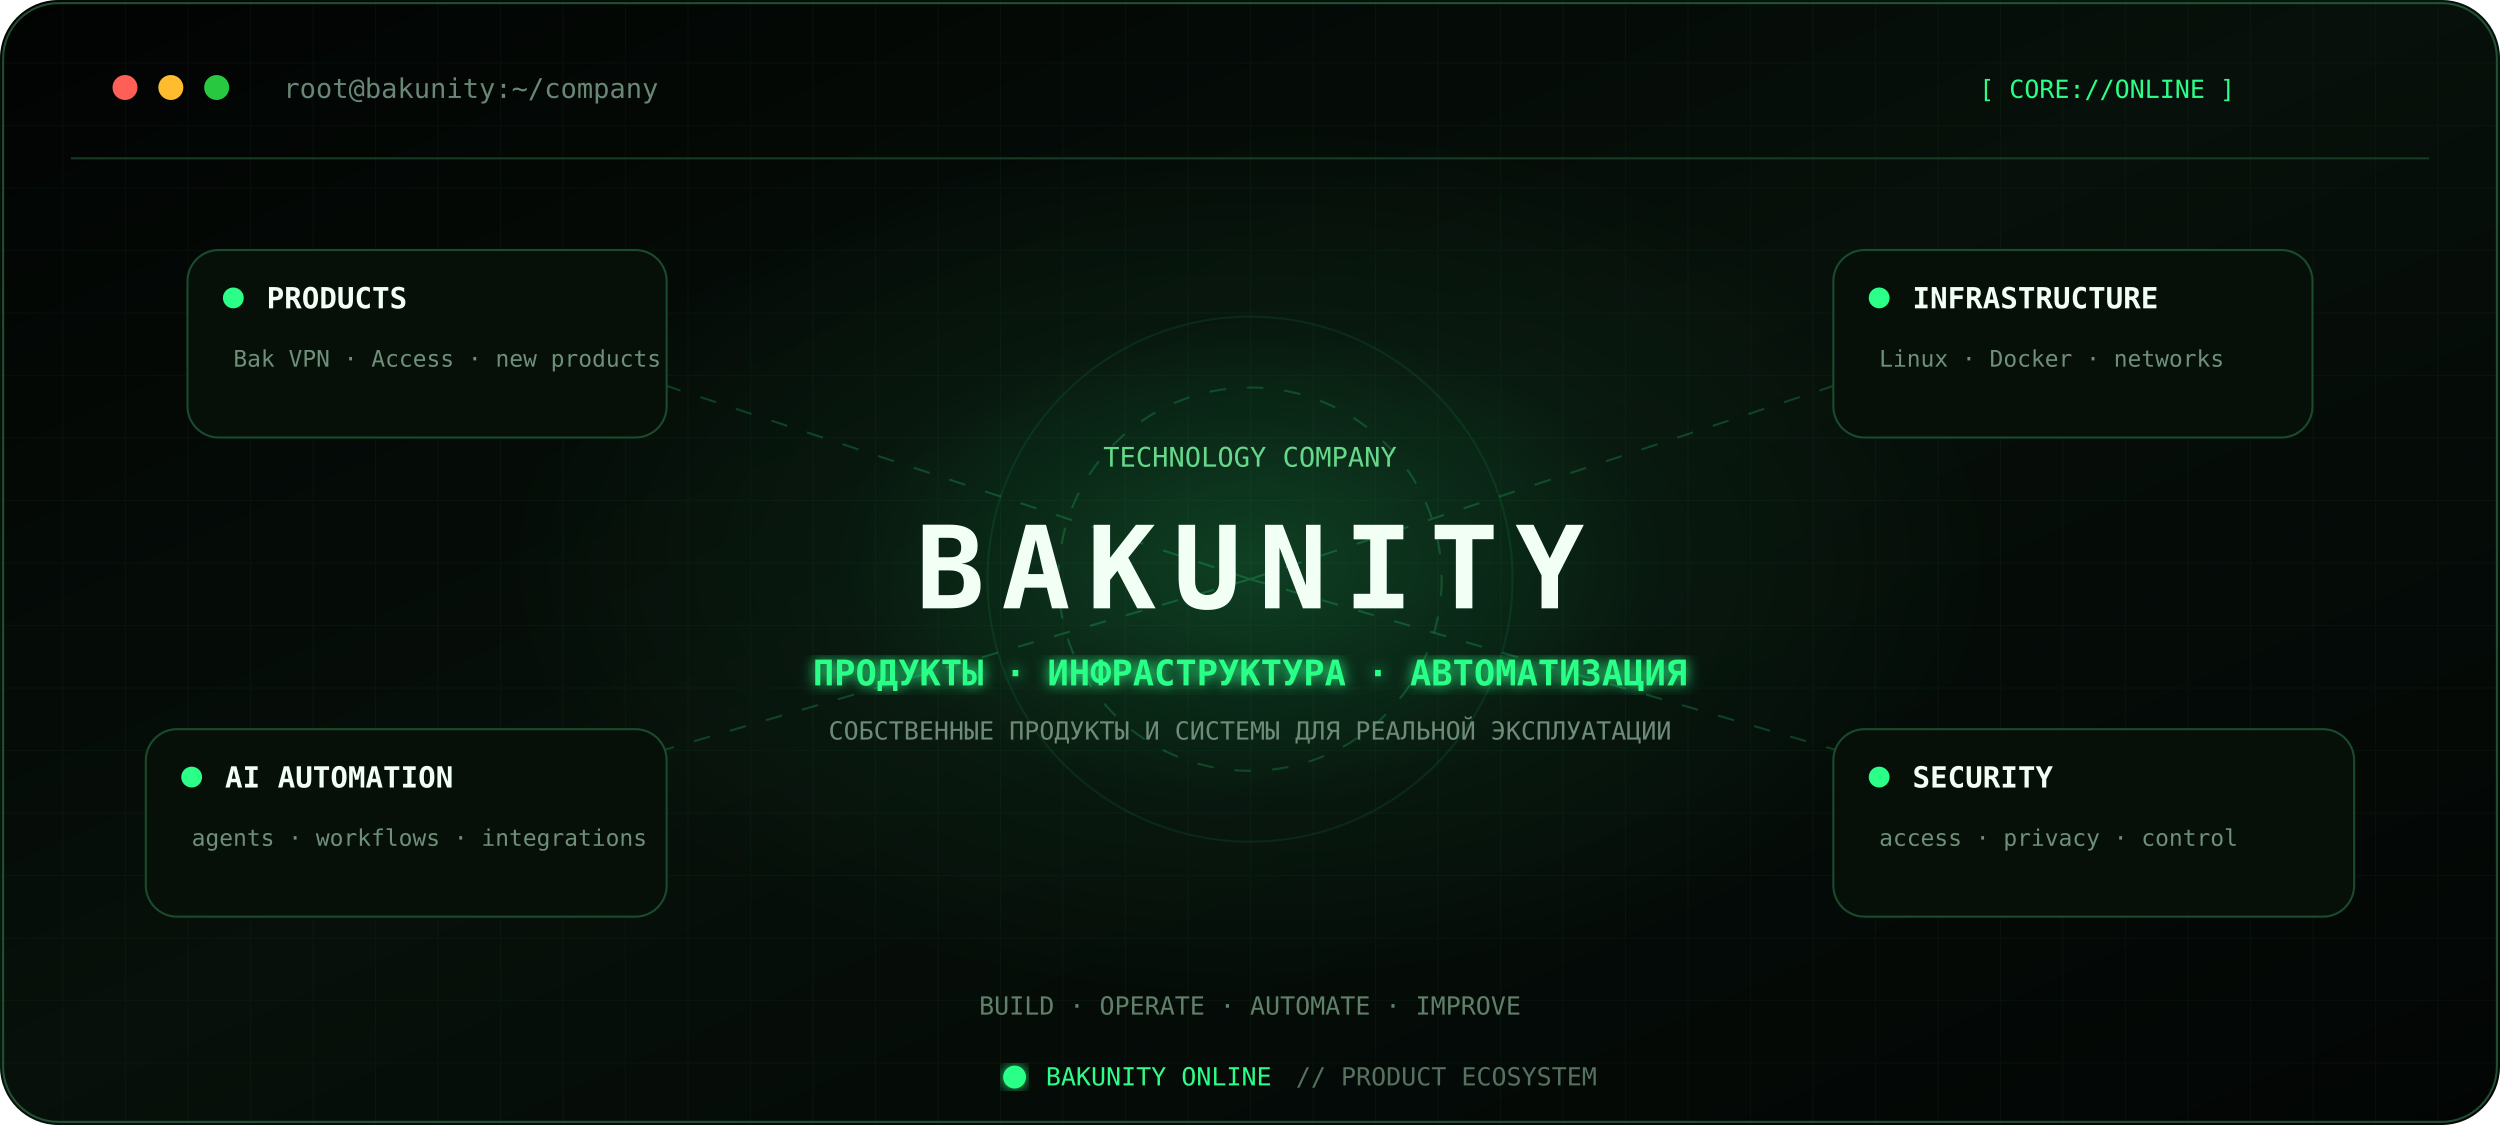
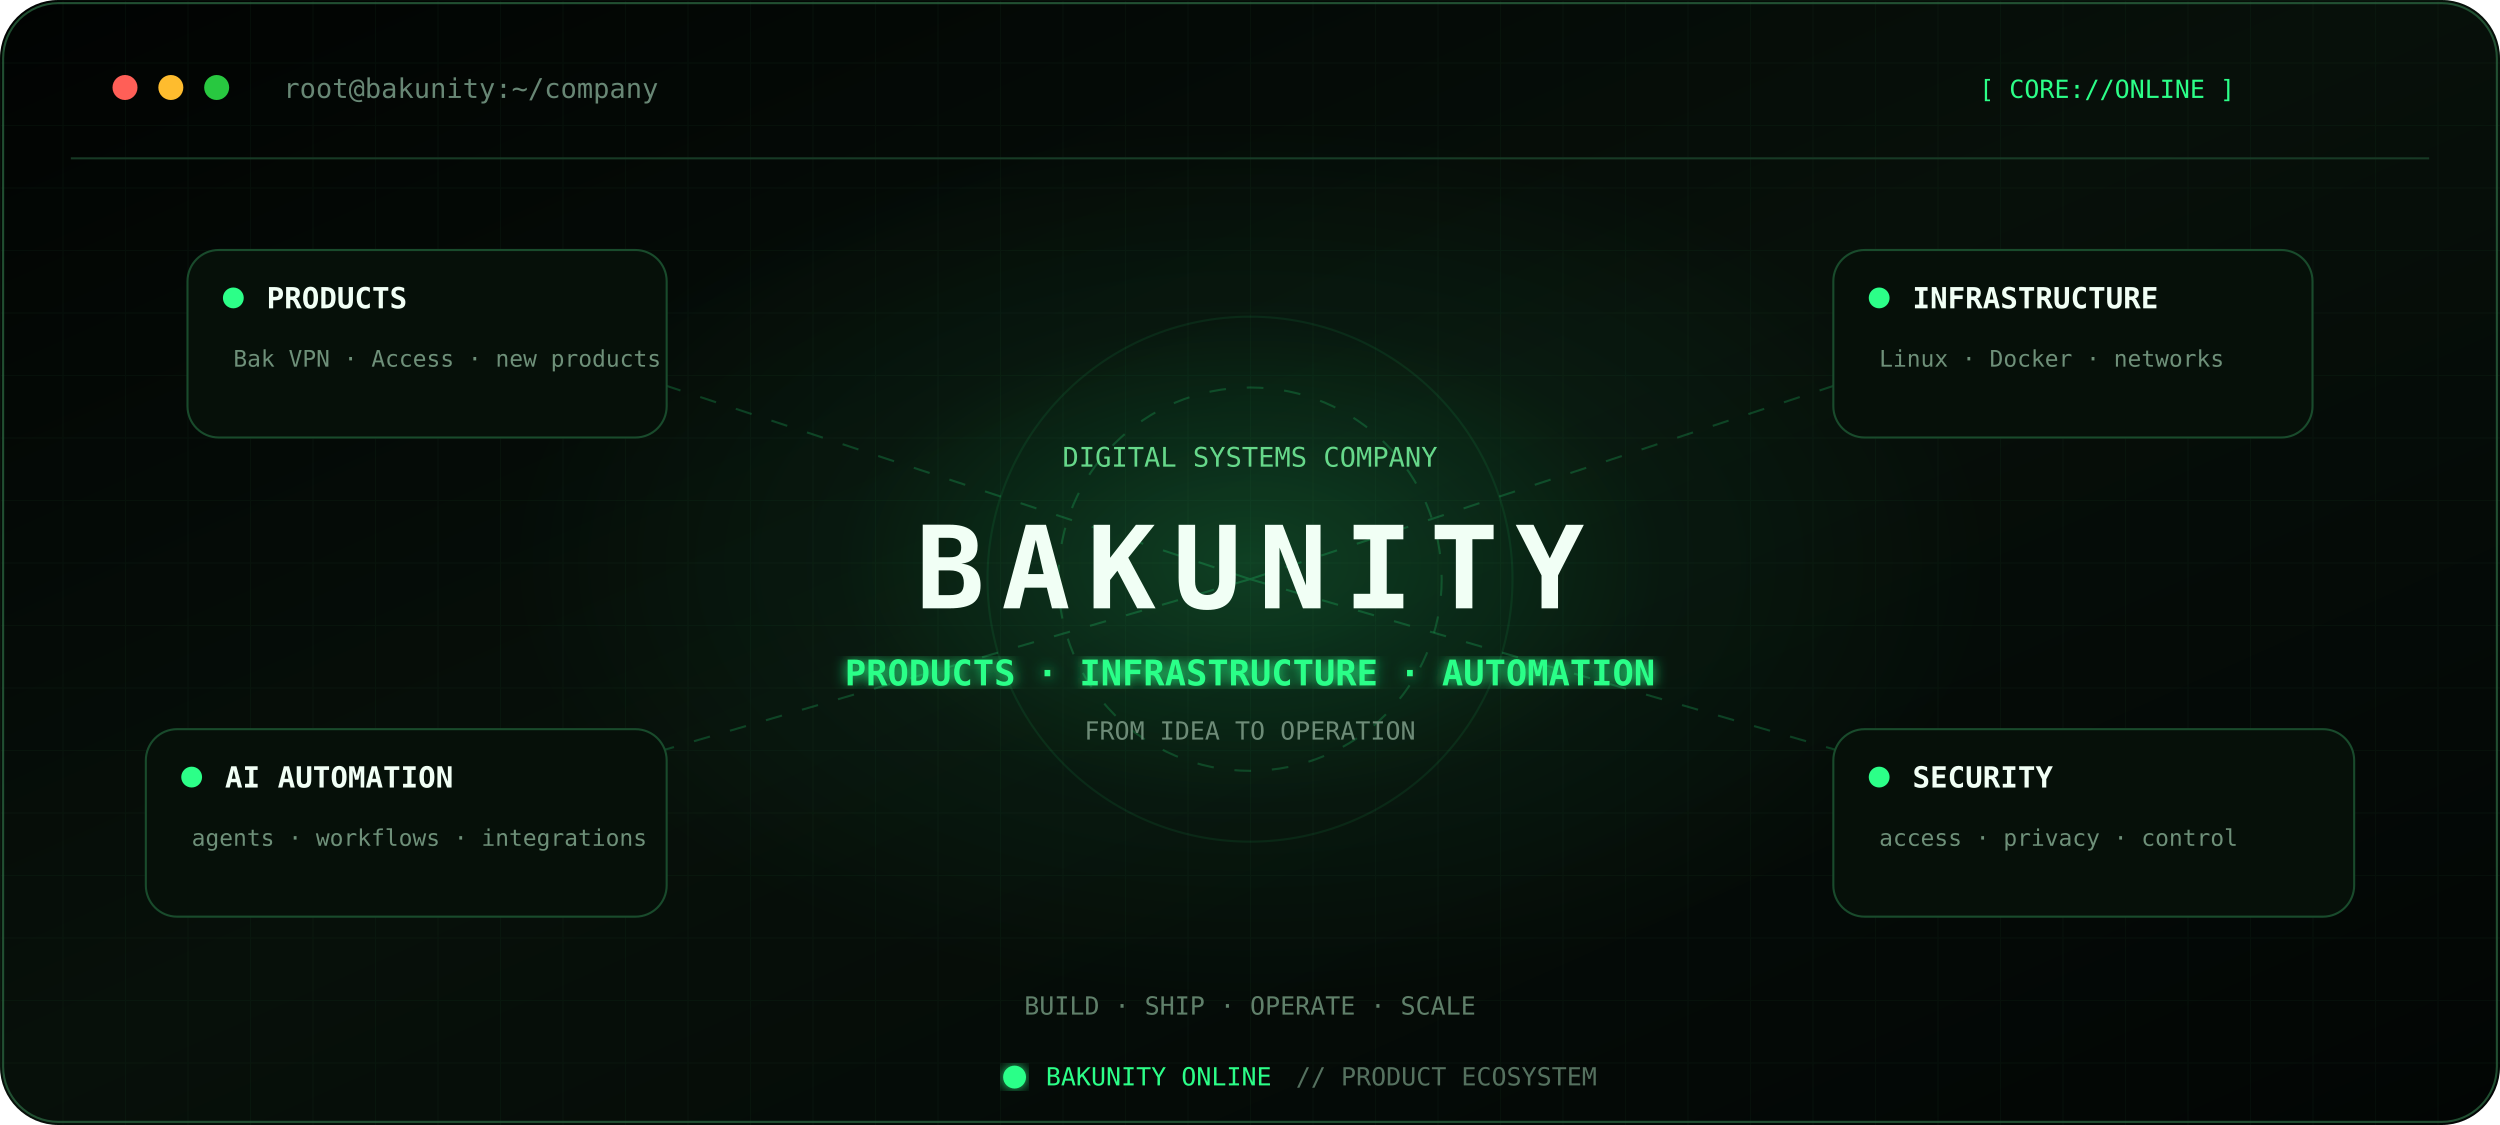
<svg xmlns="http://www.w3.org/2000/svg" width="1200" height="540" viewBox="0 0 1200 540" role="img" aria-labelledby="title desc">
  <defs>
    <linearGradient id="bg" x1="0" y1="0" x2="1" y2="1">
      <stop stop-color="#010302" />
      <stop offset=".48" stop-color="#07100a" />
      <stop offset="1" stop-color="#020504" />
    </linearGradient>
    <radialGradient id="core">
      <stop stop-color="#2cff88" stop-opacity=".2" />
      <stop offset=".55" stop-color="#2cff88" stop-opacity=".045" />
      <stop offset="1" stop-color="#2cff88" stop-opacity="0" />
    </radialGradient>
    <linearGradient id="scan" x1="0" x2="1">
      <stop stop-color="#2cff88" stop-opacity="0" />
      <stop offset=".5" stop-color="#d8ffe5" />
      <stop offset="1" stop-color="#2cff88" stop-opacity="0" />
    </linearGradient>
    <filter id="glow">
      <feGaussianBlur stdDeviation="3.4" result="b" />
      <feMerge>
        <feMergeNode in="b" />
        <feMergeNode in="SourceGraphic" />
      </feMerge>
    </filter>
    <pattern id="grid" width="30" height="30" patternUnits="userSpaceOnUse">
      <path d="M30 0H0V30" fill="none" stroke="#225a36" stroke-width="1" opacity=".1" />
    </pattern>
    <clipPath id="rain">
      <rect x="30" y="76" width="1140" height="420" rx="20" />
    </clipPath>
    <style>
.m{font-family:ui-monospace,SFMono-Regular,Menlo,Monaco,Consolas,"DejaVu Sans Mono","Liberation Mono",monospace}
.r1{animation:r 8s linear infinite}.r2{animation:r 10s linear infinite -3s}.r3{animation:r 7s linear infinite -5s}.r4{animation:r 11s linear infinite -1s}.r5{animation:r 9s linear infinite -6s}.r6{animation:r 12s linear infinite -7s}.r7{animation:r 8.8s linear infinite -2s}.r8{animation:r 10.4s linear infinite -4s}.scan{animation:s 7s linear infinite}.p{animation:p 2.2s ease-in-out infinite}.d{stroke-dasharray:8 10;animation:d 12s linear infinite}
@keyframes r{0%{transform:translateY(-420px);opacity:0}8%{opacity:.55}90%{opacity:.25}100%{transform:translateY(620px);opacity:0}}@keyframes s{0%{transform:translateY(-25px);opacity:0}8%{opacity:.9}92%{opacity:.25}100%{transform:translateY(570px);opacity:0}}@keyframes p{0%,100%{opacity:.4}50%{opacity:1}}@keyframes d{to{stroke-dashoffset:-190}}
</style>
  </defs>
  <rect width="1200" height="540" rx="28" fill="url(#bg)" />
  <rect width="1200" height="540" rx="28" fill="url(#grid)" />
  <rect x="1.5" y="1.5" width="1197" height="537" rx="26.5" fill="none" stroke="#28613d" stroke-opacity=".8" />
  <circle cx="60" cy="42" r="6" fill="#ff5f57" />
  <circle cx="82" cy="42" r="6" fill="#febc2e" />
  <circle cx="104" cy="42" r="6" fill="#28c840" />
  <text x="136" y="47" class="m" font-size="13" fill="#688775">root@bakunity:~/company</text>
  <text x="950" y="47" class="m" font-size="12" fill="#2cff88">[ CORE://ONLINE ]</text>
  <path d="M34 76H1166" stroke="#173a25" />
  <g clip-path="url(#rain)" class="m" fill="#2cff88" font-size="12">
    <text x="88" y="-120" class="r1" opacity=".11">AI<tspan x="88" dy="20">01</tspan>
      <tspan x="88" dy="20">SYS</tspan>
      <tspan x="88" dy="20">BAK</tspan>
      <tspan x="88" dy="20">11</tspan>
    </text>
    <text x="200" y="-60" class="r2" opacity=".08">NET<tspan x="200" dy="20">AI</tspan>
      <tspan x="200" dy="20">OPS</tspan>
      <tspan x="200" dy="20">01</tspan>
    </text>
    <text x="330" y="-200" class="r3" opacity=".1">BAKUNITY<tspan x="330" dy="20">CORE</tspan>
      <tspan x="330" dy="20">10</tspan>
      <tspan x="330" dy="20">SYS</tspan>
    </text>
    <text x="480" y="-90" class="r4" opacity=".08">VPN<tspan x="480" dy="20">ACCESS</tspan>
      <tspan x="480" dy="20">AI</tspan>
      <tspan x="480" dy="20">INFRA</tspan>
    </text>
    <text x="710" y="-170" class="r5" opacity=".1">01<tspan x="710" dy="20">AUTO</tspan>
      <tspan x="710" dy="20">SYS</tspan>
      <tspan x="710" dy="20">NET</tspan>
    </text>
    <text x="840" y="-70" class="r6" opacity=".08">BAK<tspan x="840" dy="20">AI</tspan>
      <tspan x="840" dy="20">VPN</tspan>
      <tspan x="840" dy="20">10</tspan>
    </text>
    <text x="980" y="-230" class="r7" opacity=".11">ACCESS<tspan x="980" dy="20">INFRA</tspan>
      <tspan x="980" dy="20">OPS</tspan>
      <tspan x="980" dy="20">01</tspan>
    </text>
    <text x="1100" y="-40" class="r8" opacity=".08">AI<tspan x="1100" dy="20">NET</tspan>
      <tspan x="1100" dy="20">SYS</tspan>
      <tspan x="1100" dy="20">11</tspan>
    </text>
  </g>
  <ellipse cx="600" cy="270" rx="360" ry="210" fill="url(#core)" />
  <circle cx="600" cy="278" r="126" fill="none" stroke="#2cff88" stroke-opacity=".08" />
  <circle cx="600" cy="278" r="92" fill="none" stroke="#2cff88" stroke-opacity=".19" class="d" />
  <path d="M600 278L274 170M600 278L926 170M600 278L250 380M600 278L950 380" stroke="#2cff88" stroke-opacity=".2" class="d" />
  <g class="m">
-     <text x="600" y="224" text-anchor="middle" font-size="13" fill="#66d88a">TECHNOLOGY COMPANY</text>
+     <text x="600" y="224" text-anchor="middle" font-size="13" fill="#66d88a">DIGITAL SYSTEMS COMPANY</text>
    <text x="600" y="292" text-anchor="middle" font-size="55" font-weight="800" letter-spacing="8" fill="#f1fff5">BAKUNITY</text>
-     <text x="600" y="329" text-anchor="middle" font-size="17" font-weight="700" fill="#2cff88" filter="url(#glow)">ПРОДУКТЫ · ИНФРАСТРУКТУРА · АВТОМАТИЗАЦИЯ</text>
-     <text x="600" y="355" text-anchor="middle" font-size="12" fill="#6d8b77">СОБСТВЕННЫЕ ПРОДУКТЫ И СИСТЕМЫ ДЛЯ РЕАЛЬНОЙ ЭКСПЛУАТАЦИИ</text>
+     <text x="600" y="329" text-anchor="middle" font-size="17" font-weight="700" fill="#2cff88" filter="url(#glow)">PRODUCTS · INFRASTRUCTURE · AUTOMATION</text>
+     <text x="600" y="355" text-anchor="middle" font-size="12" fill="#6d8b77">FROM IDEA TO OPERATION</text>
  </g>
  <g class="m">
    <rect x="90" y="120" width="230" height="90" rx="15" fill="#061009" stroke="#194b2c" />
    <circle cx="112" cy="143" r="5" fill="#2cff88" class="p" />
    <text x="128" y="148" font-size="14" font-weight="700" fill="#f1fff5">PRODUCTS</text>
    <text x="112" y="176" font-size="11" fill="#6e9079">Bak VPN · Access · new products</text>
    <rect x="880" y="120" width="230" height="90" rx="15" fill="#061009" stroke="#194b2c" />
    <circle cx="902" cy="143" r="5" fill="#2cff88" class="p" />
    <text x="918" y="148" font-size="14" font-weight="700" fill="#f1fff5">INFRASTRUCTURE</text>
    <text x="902" y="176" font-size="11" fill="#6e9079">Linux · Docker · networks</text>
    <rect x="70" y="350" width="250" height="90" rx="15" fill="#061009" stroke="#194b2c" />
    <circle cx="92" cy="373" r="5" fill="#2cff88" class="p" />
    <text x="108" y="378" font-size="14" font-weight="700" fill="#f1fff5">AI AUTOMATION</text>
    <text x="92" y="406" font-size="11" fill="#6e9079">agents · workflows · integrations</text>
    <rect x="880" y="350" width="250" height="90" rx="15" fill="#061009" stroke="#194b2c" />
    <circle cx="902" cy="373" r="5" fill="#2cff88" class="p" />
    <text x="918" y="378" font-size="14" font-weight="700" fill="#f1fff5">SECURITY</text>
    <text x="902" y="406" font-size="11" fill="#6e9079">access · privacy · control</text>
  </g>
-   <text x="600" y="487" text-anchor="middle" class="m" font-size="12" fill="#60806a">BUILD · OPERATE · AUTOMATE · IMPROVE</text>
+   <text x="600" y="487" text-anchor="middle" class="m" font-size="12" fill="#60806a">BUILD · SHIP · OPERATE · SCALE</text>
  <g transform="translate(480 510)">
    <circle cx="7" cy="7" r="5.5" fill="#2cff88" class="p" filter="url(#glow)" />
    <text x="22" y="11" class="m" font-size="12" fill="#2cff88">BAKUNITY ONLINE</text>
    <text x="142" y="11" class="m" font-size="12" fill="#55715f">// PRODUCT ECOSYSTEM</text>
  </g>
  <rect x="24" y="-18" width="1152" height="3" fill="url(#scan)" class="scan" filter="url(#glow)" />
</svg>
